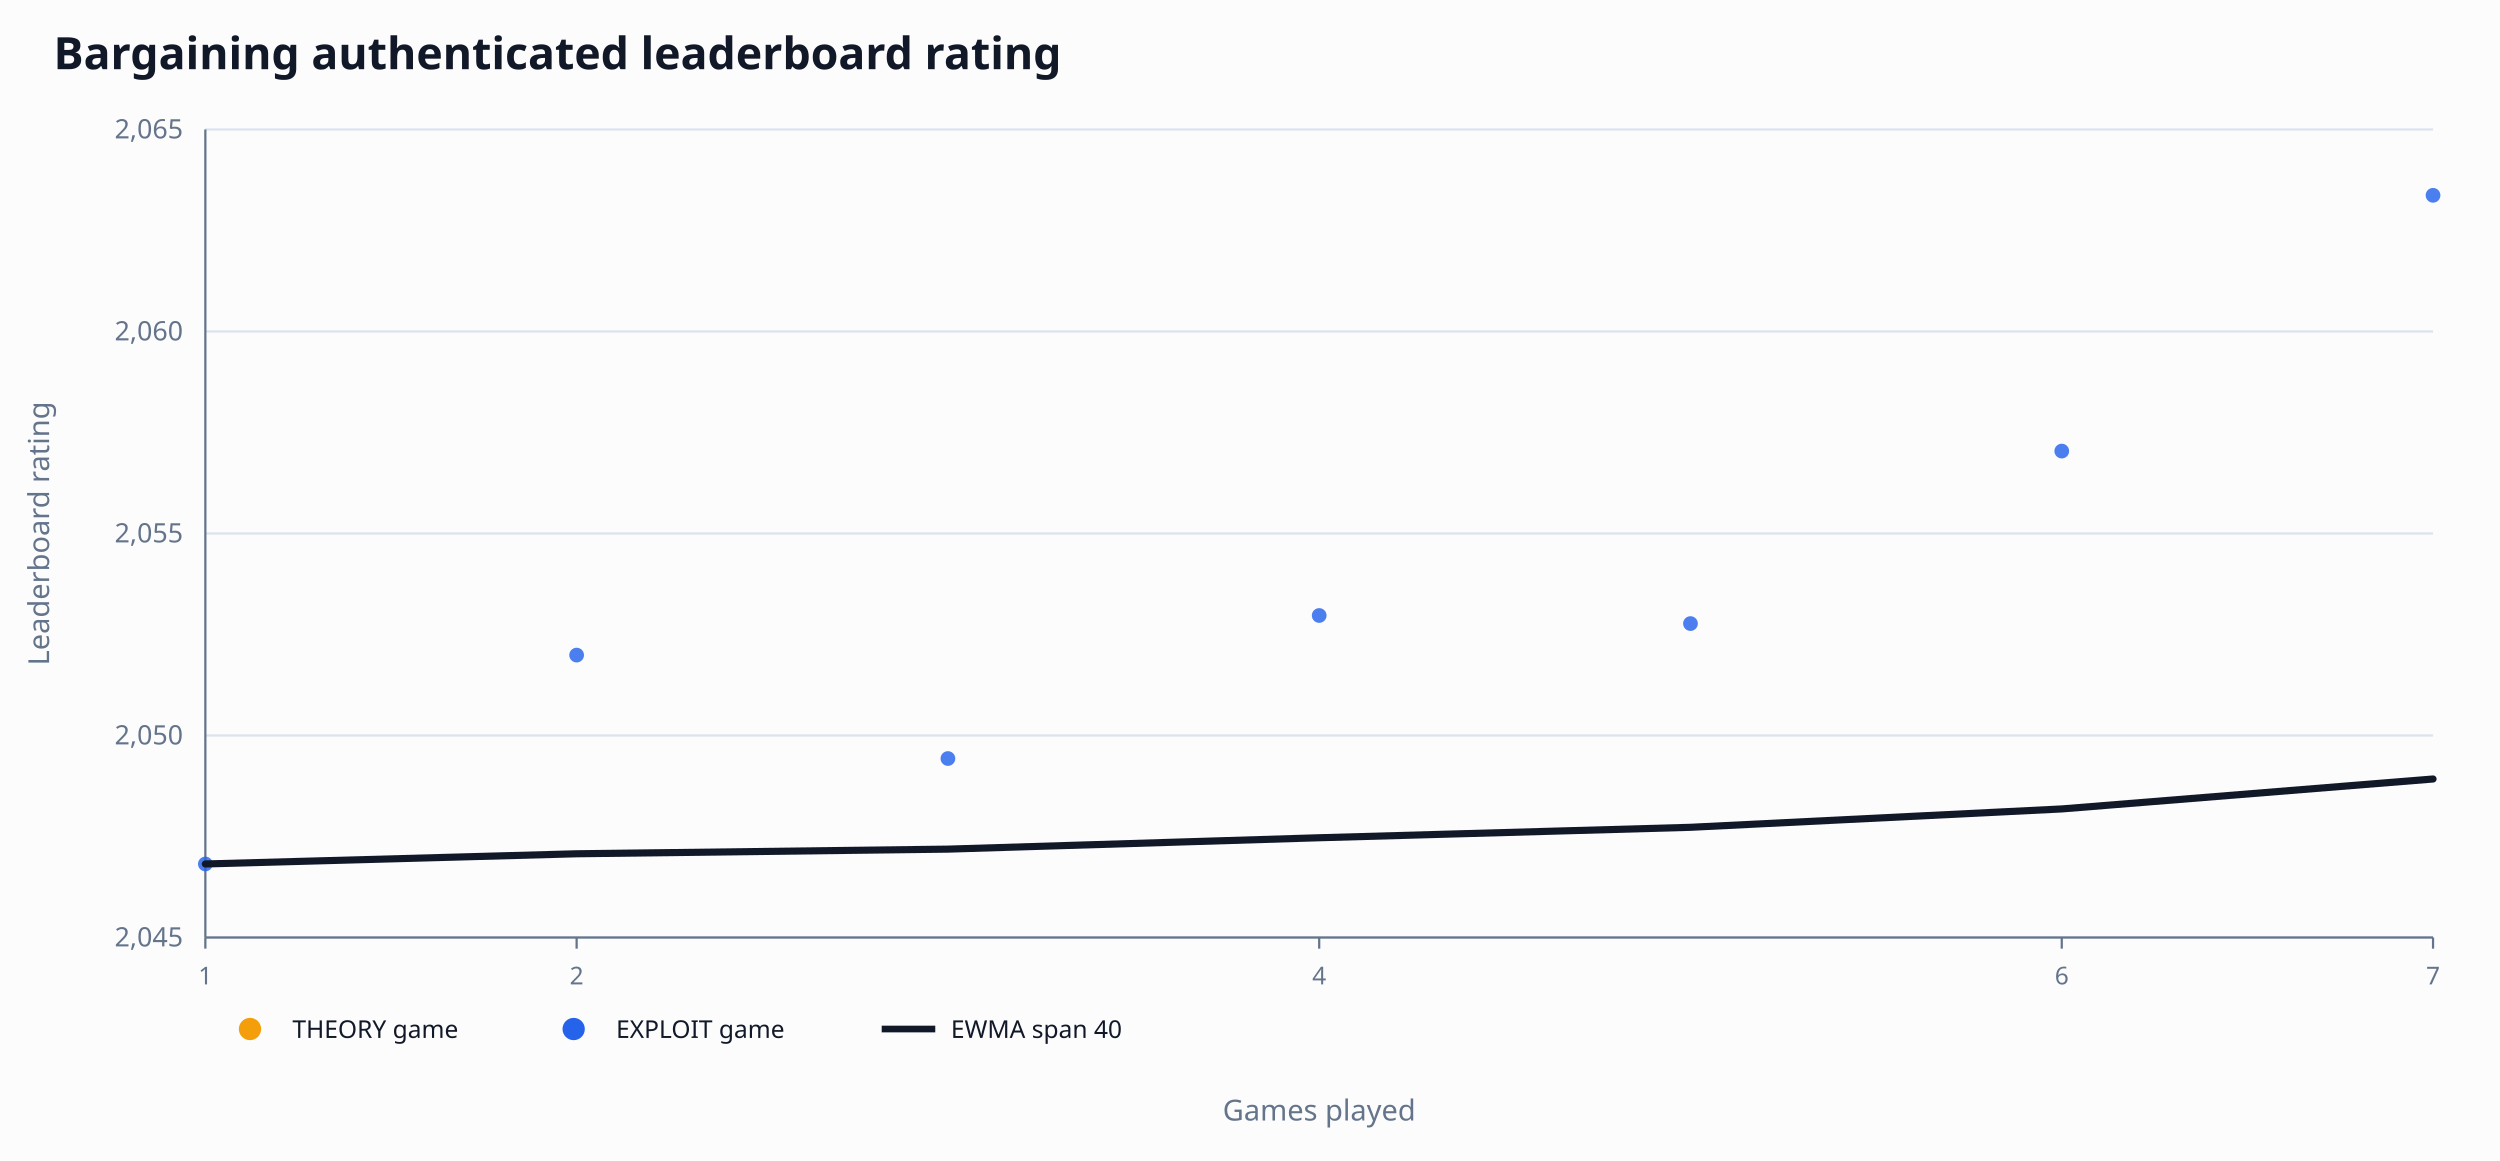
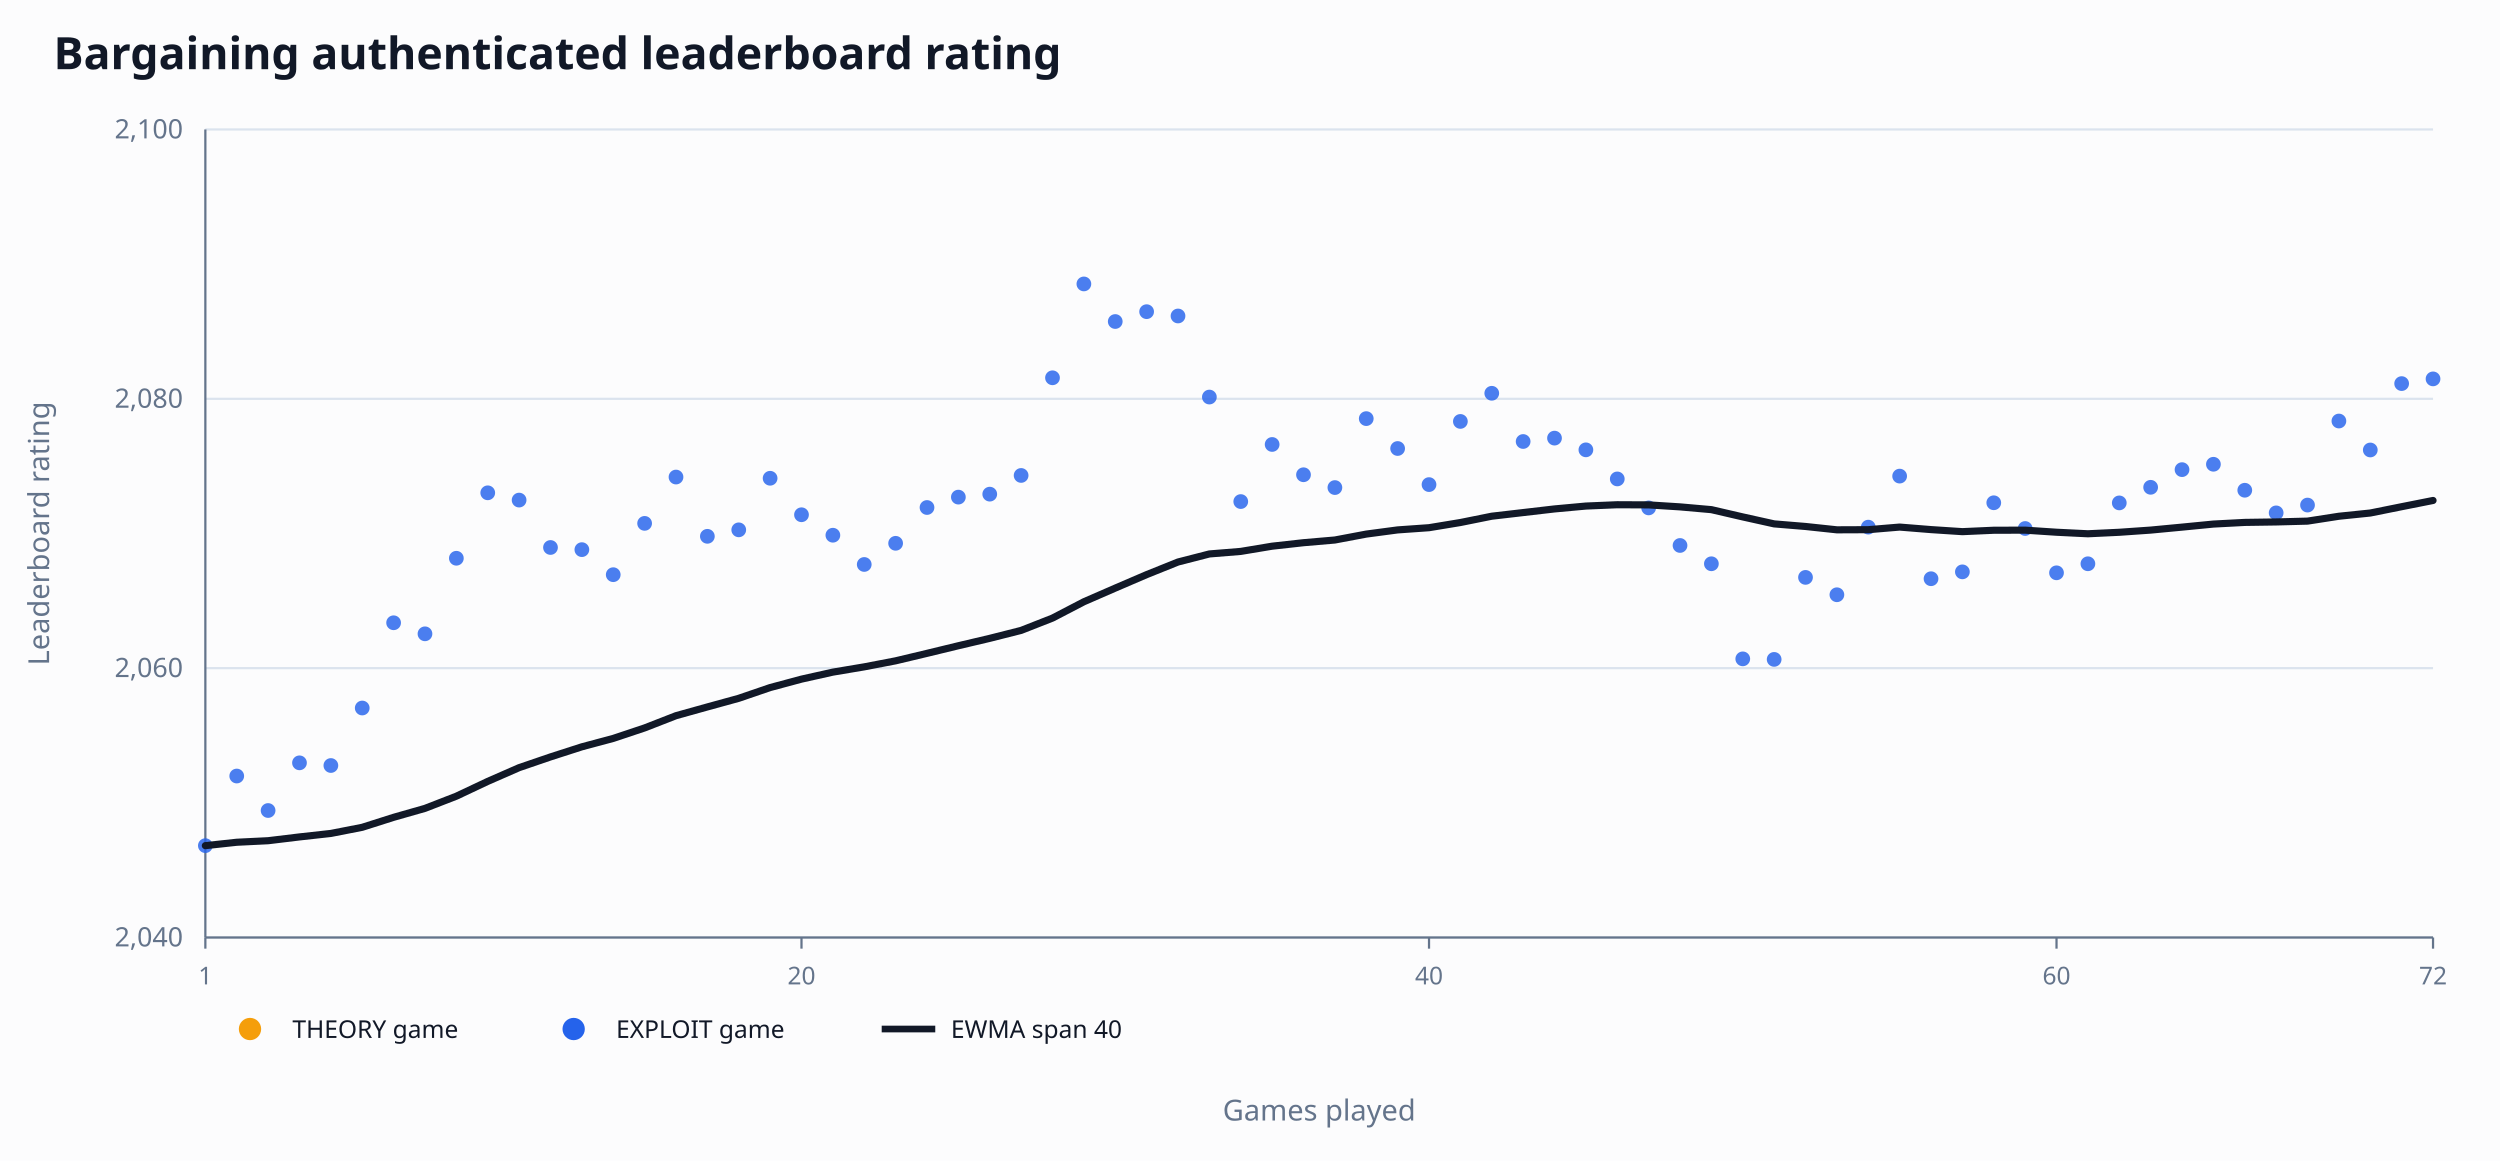
<svg xmlns="http://www.w3.org/2000/svg" width="1120" height="520" viewBox="0 0 1120 520">
  <rect width="100%" height="100%" fill="#fcfcfd" />
  <text x="24" y="31" font-family="system-ui,sans-serif" font-size="20" font-weight="700" fill="#111827">Bargaining authenticated leaderboard rating</text>
  <line x1="92" y1="420.00" x2="1090" y2="420.00" stroke="#dbe3ee" stroke-width="1" />
-   <text x="82" y="424.00" text-anchor="end" font-family="system-ui,sans-serif" font-size="12" fill="#64748b">2,045</text>
-   <line x1="92" y1="329.50" x2="1090" y2="329.50" stroke="#dbe3ee" stroke-width="1" />
-   <text x="82" y="333.50" text-anchor="end" font-family="system-ui,sans-serif" font-size="12" fill="#64748b">2,050</text>
-   <line x1="92" y1="239.00" x2="1090" y2="239.00" stroke="#dbe3ee" stroke-width="1" />
-   <text x="82" y="243.00" text-anchor="end" font-family="system-ui,sans-serif" font-size="12" fill="#64748b">2,055</text>
-   <line x1="92" y1="148.50" x2="1090" y2="148.50" stroke="#dbe3ee" stroke-width="1" />
-   <text x="82" y="152.50" text-anchor="end" font-family="system-ui,sans-serif" font-size="12" fill="#64748b">2,060</text>
+   <text x="82" y="424.00" text-anchor="end" font-family="system-ui,sans-serif" font-size="12" fill="#64748b">2,040</text>
+   <line x1="92" y1="299.33" x2="1090" y2="299.33" stroke="#dbe3ee" stroke-width="1" />
+   <text x="82" y="303.33" text-anchor="end" font-family="system-ui,sans-serif" font-size="12" fill="#64748b">2,060</text>
+   <line x1="92" y1="178.67" x2="1090" y2="178.67" stroke="#dbe3ee" stroke-width="1" />
+   <text x="82" y="182.67" text-anchor="end" font-family="system-ui,sans-serif" font-size="12" fill="#64748b">2,080</text>
  <line x1="92" y1="58.00" x2="1090" y2="58.00" stroke="#dbe3ee" stroke-width="1" />
-   <text x="82" y="62.00" text-anchor="end" font-family="system-ui,sans-serif" font-size="12" fill="#64748b">2,065</text>
+   <text x="82" y="62.00" text-anchor="end" font-family="system-ui,sans-serif" font-size="12" fill="#64748b">2,100</text>
  <line x1="92.00" y1="420" x2="92.00" y2="425" stroke="#64748b" />
  <text x="92.00" y="441" text-anchor="middle" font-family="system-ui,sans-serif" font-size="11" fill="#64748b">1</text>
-   <line x1="258.33" y1="420" x2="258.33" y2="425" stroke="#64748b" />
-   <text x="258.33" y="441" text-anchor="middle" font-family="system-ui,sans-serif" font-size="11" fill="#64748b">2</text>
-   <line x1="591.00" y1="420" x2="591.00" y2="425" stroke="#64748b" />
-   <text x="591.00" y="441" text-anchor="middle" font-family="system-ui,sans-serif" font-size="11" fill="#64748b">4</text>
-   <line x1="923.67" y1="420" x2="923.67" y2="425" stroke="#64748b" />
-   <text x="923.67" y="441" text-anchor="middle" font-family="system-ui,sans-serif" font-size="11" fill="#64748b">6</text>
+   <line x1="359.07" y1="420" x2="359.07" y2="425" stroke="#64748b" />
+   <text x="359.07" y="441" text-anchor="middle" font-family="system-ui,sans-serif" font-size="11" fill="#64748b">20</text>
+   <line x1="640.20" y1="420" x2="640.20" y2="425" stroke="#64748b" />
+   <text x="640.20" y="441" text-anchor="middle" font-family="system-ui,sans-serif" font-size="11" fill="#64748b">40</text>
+   <line x1="921.32" y1="420" x2="921.32" y2="425" stroke="#64748b" />
+   <text x="921.32" y="441" text-anchor="middle" font-family="system-ui,sans-serif" font-size="11" fill="#64748b">60</text>
  <line x1="1090.00" y1="420" x2="1090.00" y2="425" stroke="#64748b" />
-   <text x="1090.00" y="441" text-anchor="middle" font-family="system-ui,sans-serif" font-size="11" fill="#64748b">7</text>
+   <text x="1090.00" y="441" text-anchor="middle" font-family="system-ui,sans-serif" font-size="11" fill="#64748b">72</text>
  <line x1="92" y1="58" x2="92" y2="420" stroke="#64748b" />
  <line x1="92" y1="420" x2="1090" y2="420" stroke="#64748b" />
  <text x="591.00" y="502" text-anchor="middle" font-family="system-ui,sans-serif" font-size="13" fill="#64748b">Games played</text>
  <text x="22" y="239.00" text-anchor="middle" transform="rotate(-90 22 239.00)" font-family="system-ui,sans-serif" font-size="13" fill="#64748b">Leaderboard rating</text>
-   <circle cx="92.00" cy="387.06" r="3.3" fill="#2563eb" opacity="0.82" />
-   <circle cx="258.33" cy="293.48" r="3.3" fill="#2563eb" opacity="0.82" />
-   <circle cx="424.67" cy="339.82" r="3.3" fill="#2563eb" opacity="0.82" />
-   <circle cx="591.00" cy="275.74" r="3.3" fill="#2563eb" opacity="0.82" />
-   <circle cx="757.33" cy="279.36" r="3.3" fill="#2563eb" opacity="0.82" />
-   <circle cx="923.67" cy="202.08" r="3.3" fill="#2563eb" opacity="0.82" />
-   <circle cx="1090.00" cy="87.50" r="3.3" fill="#2563eb" opacity="0.82" />
-   <polyline points="92.00,387.06 258.33,382.49 424.67,380.41 591.00,375.31 757.33,370.63 923.67,362.40 1090.00,348.99" fill="none" stroke="#111827" stroke-width="3.2" stroke-linejoin="round" stroke-linecap="round" />
+   <circle cx="92.00" cy="378.85" r="3.3" fill="#2563eb" opacity="0.82" />
+   <circle cx="106.06" cy="347.66" r="3.3" fill="#2563eb" opacity="0.82" />
+   <circle cx="120.11" cy="363.11" r="3.3" fill="#2563eb" opacity="0.82" />
+   <circle cx="134.17" cy="341.75" r="3.3" fill="#2563eb" opacity="0.82" />
+   <circle cx="148.23" cy="342.95" r="3.3" fill="#2563eb" opacity="0.82" />
+   <circle cx="162.28" cy="317.19" r="3.3" fill="#2563eb" opacity="0.82" />
+   <circle cx="176.34" cy="279.00" r="3.3" fill="#2563eb" opacity="0.82" />
+   <circle cx="190.39" cy="283.95" r="3.3" fill="#2563eb" opacity="0.82" />
+   <circle cx="204.45" cy="250.10" r="3.3" fill="#2563eb" opacity="0.82" />
+   <circle cx="218.51" cy="220.78" r="3.3" fill="#2563eb" opacity="0.82" />
+   <circle cx="232.56" cy="224.04" r="3.3" fill="#2563eb" opacity="0.82" />
+   <circle cx="246.62" cy="245.27" r="3.3" fill="#2563eb" opacity="0.82" />
+   <circle cx="260.68" cy="246.24" r="3.3" fill="#2563eb" opacity="0.82" />
+   <circle cx="274.73" cy="257.46" r="3.3" fill="#2563eb" opacity="0.82" />
+   <circle cx="288.79" cy="234.47" r="3.3" fill="#2563eb" opacity="0.82" />
+   <circle cx="302.85" cy="213.72" r="3.3" fill="#2563eb" opacity="0.82" />
+   <circle cx="316.90" cy="240.27" r="3.3" fill="#2563eb" opacity="0.82" />
+   <circle cx="330.96" cy="237.37" r="3.3" fill="#2563eb" opacity="0.82" />
+   <circle cx="345.01" cy="214.26" r="3.3" fill="#2563eb" opacity="0.82" />
+   <circle cx="359.07" cy="230.61" r="3.3" fill="#2563eb" opacity="0.82" />
+   <circle cx="373.13" cy="239.78" r="3.3" fill="#2563eb" opacity="0.82" />
+   <circle cx="387.18" cy="252.88" r="3.3" fill="#2563eb" opacity="0.82" />
+   <circle cx="401.24" cy="243.40" r="3.3" fill="#2563eb" opacity="0.82" />
+   <circle cx="415.30" cy="227.36" r="3.3" fill="#2563eb" opacity="0.82" />
+   <circle cx="429.35" cy="222.71" r="3.3" fill="#2563eb" opacity="0.82" />
+   <circle cx="443.41" cy="221.38" r="3.3" fill="#2563eb" opacity="0.82" />
+   <circle cx="457.46" cy="213.00" r="3.3" fill="#2563eb" opacity="0.82" />
+   <circle cx="471.52" cy="169.25" r="3.3" fill="#2563eb" opacity="0.82" />
+   <circle cx="485.58" cy="127.20" r="3.3" fill="#2563eb" opacity="0.82" />
+   <circle cx="499.63" cy="144.04" r="3.3" fill="#2563eb" opacity="0.82" />
+   <circle cx="513.69" cy="139.63" r="3.3" fill="#2563eb" opacity="0.82" />
+   <circle cx="527.75" cy="141.56" r="3.3" fill="#2563eb" opacity="0.82" />
+   <circle cx="541.80" cy="177.88" r="3.3" fill="#2563eb" opacity="0.82" />
+   <circle cx="555.86" cy="224.70" r="3.3" fill="#2563eb" opacity="0.82" />
+   <circle cx="569.92" cy="199.12" r="3.3" fill="#2563eb" opacity="0.82" />
+   <circle cx="583.97" cy="212.69" r="3.3" fill="#2563eb" opacity="0.82" />
+   <circle cx="598.03" cy="218.43" r="3.3" fill="#2563eb" opacity="0.82" />
+   <circle cx="612.08" cy="187.54" r="3.3" fill="#2563eb" opacity="0.82" />
+   <circle cx="626.14" cy="200.93" r="3.3" fill="#2563eb" opacity="0.82" />
+   <circle cx="640.20" cy="217.10" r="3.3" fill="#2563eb" opacity="0.82" />
+   <circle cx="654.25" cy="188.80" r="3.3" fill="#2563eb" opacity="0.82" />
+   <circle cx="668.31" cy="176.19" r="3.3" fill="#2563eb" opacity="0.82" />
+   <circle cx="682.37" cy="197.79" r="3.3" fill="#2563eb" opacity="0.82" />
+   <circle cx="696.42" cy="196.28" r="3.3" fill="#2563eb" opacity="0.82" />
+   <circle cx="710.48" cy="201.53" r="3.3" fill="#2563eb" opacity="0.82" />
+   <circle cx="724.54" cy="214.56" r="3.3" fill="#2563eb" opacity="0.82" />
+   <circle cx="738.59" cy="227.54" r="3.3" fill="#2563eb" opacity="0.82" />
+   <circle cx="752.65" cy="244.37" r="3.3" fill="#2563eb" opacity="0.82" />
+   <circle cx="766.70" cy="252.57" r="3.3" fill="#2563eb" opacity="0.82" />
+   <circle cx="780.76" cy="295.17" r="3.3" fill="#2563eb" opacity="0.82" />
+   <circle cx="794.82" cy="295.41" r="3.3" fill="#2563eb" opacity="0.82" />
+   <circle cx="808.87" cy="258.67" r="3.3" fill="#2563eb" opacity="0.82" />
+   <circle cx="822.93" cy="266.45" r="3.3" fill="#2563eb" opacity="0.82" />
+   <circle cx="836.99" cy="236.16" r="3.3" fill="#2563eb" opacity="0.82" />
+   <circle cx="851.04" cy="213.30" r="3.3" fill="#2563eb" opacity="0.82" />
+   <circle cx="865.10" cy="259.27" r="3.3" fill="#2563eb" opacity="0.82" />
+   <circle cx="879.15" cy="256.19" r="3.3" fill="#2563eb" opacity="0.82" />
+   <circle cx="893.21" cy="225.24" r="3.3" fill="#2563eb" opacity="0.82" />
+   <circle cx="907.27" cy="236.77" r="3.3" fill="#2563eb" opacity="0.82" />
+   <circle cx="921.32" cy="256.62" r="3.3" fill="#2563eb" opacity="0.82" />
+   <circle cx="935.38" cy="252.57" r="3.3" fill="#2563eb" opacity="0.82" />
+   <circle cx="949.44" cy="225.30" r="3.3" fill="#2563eb" opacity="0.82" />
+   <circle cx="963.49" cy="218.31" r="3.3" fill="#2563eb" opacity="0.82" />
+   <circle cx="977.55" cy="210.40" r="3.3" fill="#2563eb" opacity="0.82" />
+   <circle cx="991.61" cy="207.99" r="3.3" fill="#2563eb" opacity="0.82" />
+   <circle cx="1005.66" cy="219.63" r="3.3" fill="#2563eb" opacity="0.82" />
+   <circle cx="1019.72" cy="229.77" r="3.3" fill="#2563eb" opacity="0.82" />
+   <circle cx="1033.77" cy="226.27" r="3.3" fill="#2563eb" opacity="0.82" />
+   <circle cx="1047.83" cy="188.62" r="3.3" fill="#2563eb" opacity="0.82" />
+   <circle cx="1061.89" cy="201.59" r="3.3" fill="#2563eb" opacity="0.82" />
+   <circle cx="1075.94" cy="171.85" r="3.3" fill="#2563eb" opacity="0.82" />
+   <circle cx="1090.00" cy="169.74" r="3.3" fill="#2563eb" opacity="0.82" />
+   <polyline points="92.00,378.85 106.06,377.33 120.11,376.64 134.17,374.94 148.23,373.38 162.28,370.63 176.34,366.16 190.39,362.15 204.45,356.69 218.51,350.06 232.56,343.91 246.62,339.10 260.68,334.57 274.73,330.81 288.79,326.11 302.85,320.63 316.90,316.71 330.96,312.84 345.01,308.03 359.07,304.25 373.13,301.11 387.18,298.75 401.24,296.05 415.30,292.70 429.35,289.29 443.41,285.98 457.46,282.42 471.52,276.90 485.58,269.59 499.63,263.47 513.69,257.43 527.75,251.78 541.80,248.17 555.86,247.03 569.92,244.69 583.97,243.13 598.03,241.92 612.08,239.27 626.14,237.40 640.20,236.41 654.25,234.09 668.31,231.26 682.37,229.63 696.42,228.00 710.48,226.71 724.54,226.12 738.59,226.19 752.65,227.08 766.70,228.32 780.76,231.58 794.82,234.70 808.87,235.86 822.93,237.36 836.99,237.30 851.04,236.13 865.10,237.26 879.15,238.18 893.21,237.55 907.27,237.51 921.32,238.44 935.38,239.13 949.44,238.46 963.49,237.48 977.55,236.15 991.61,234.78 1005.66,234.04 1019.72,233.83 1033.77,233.46 1047.83,231.28 1061.89,229.83 1075.94,227.00 1090.00,224.21" fill="none" stroke="#111827" stroke-width="3.2" stroke-linejoin="round" stroke-linecap="round" />
  <circle cx="112" cy="461" r="5" fill="#f59e0b" />
  <text x="131" y="465" font-family="system-ui,sans-serif" font-size="11" fill="#111827">THEORY game</text>
  <circle cx="257" cy="461" r="5" fill="#2563eb" />
  <text x="276" y="465" font-family="system-ui,sans-serif" font-size="11" fill="#111827">EXPLOIT game</text>
  <line x1="395" y1="461" x2="419" y2="461" stroke="#111827" stroke-width="3" />
  <text x="426" y="465" font-family="system-ui,sans-serif" font-size="11" fill="#111827">EWMA span 40</text>
</svg>
